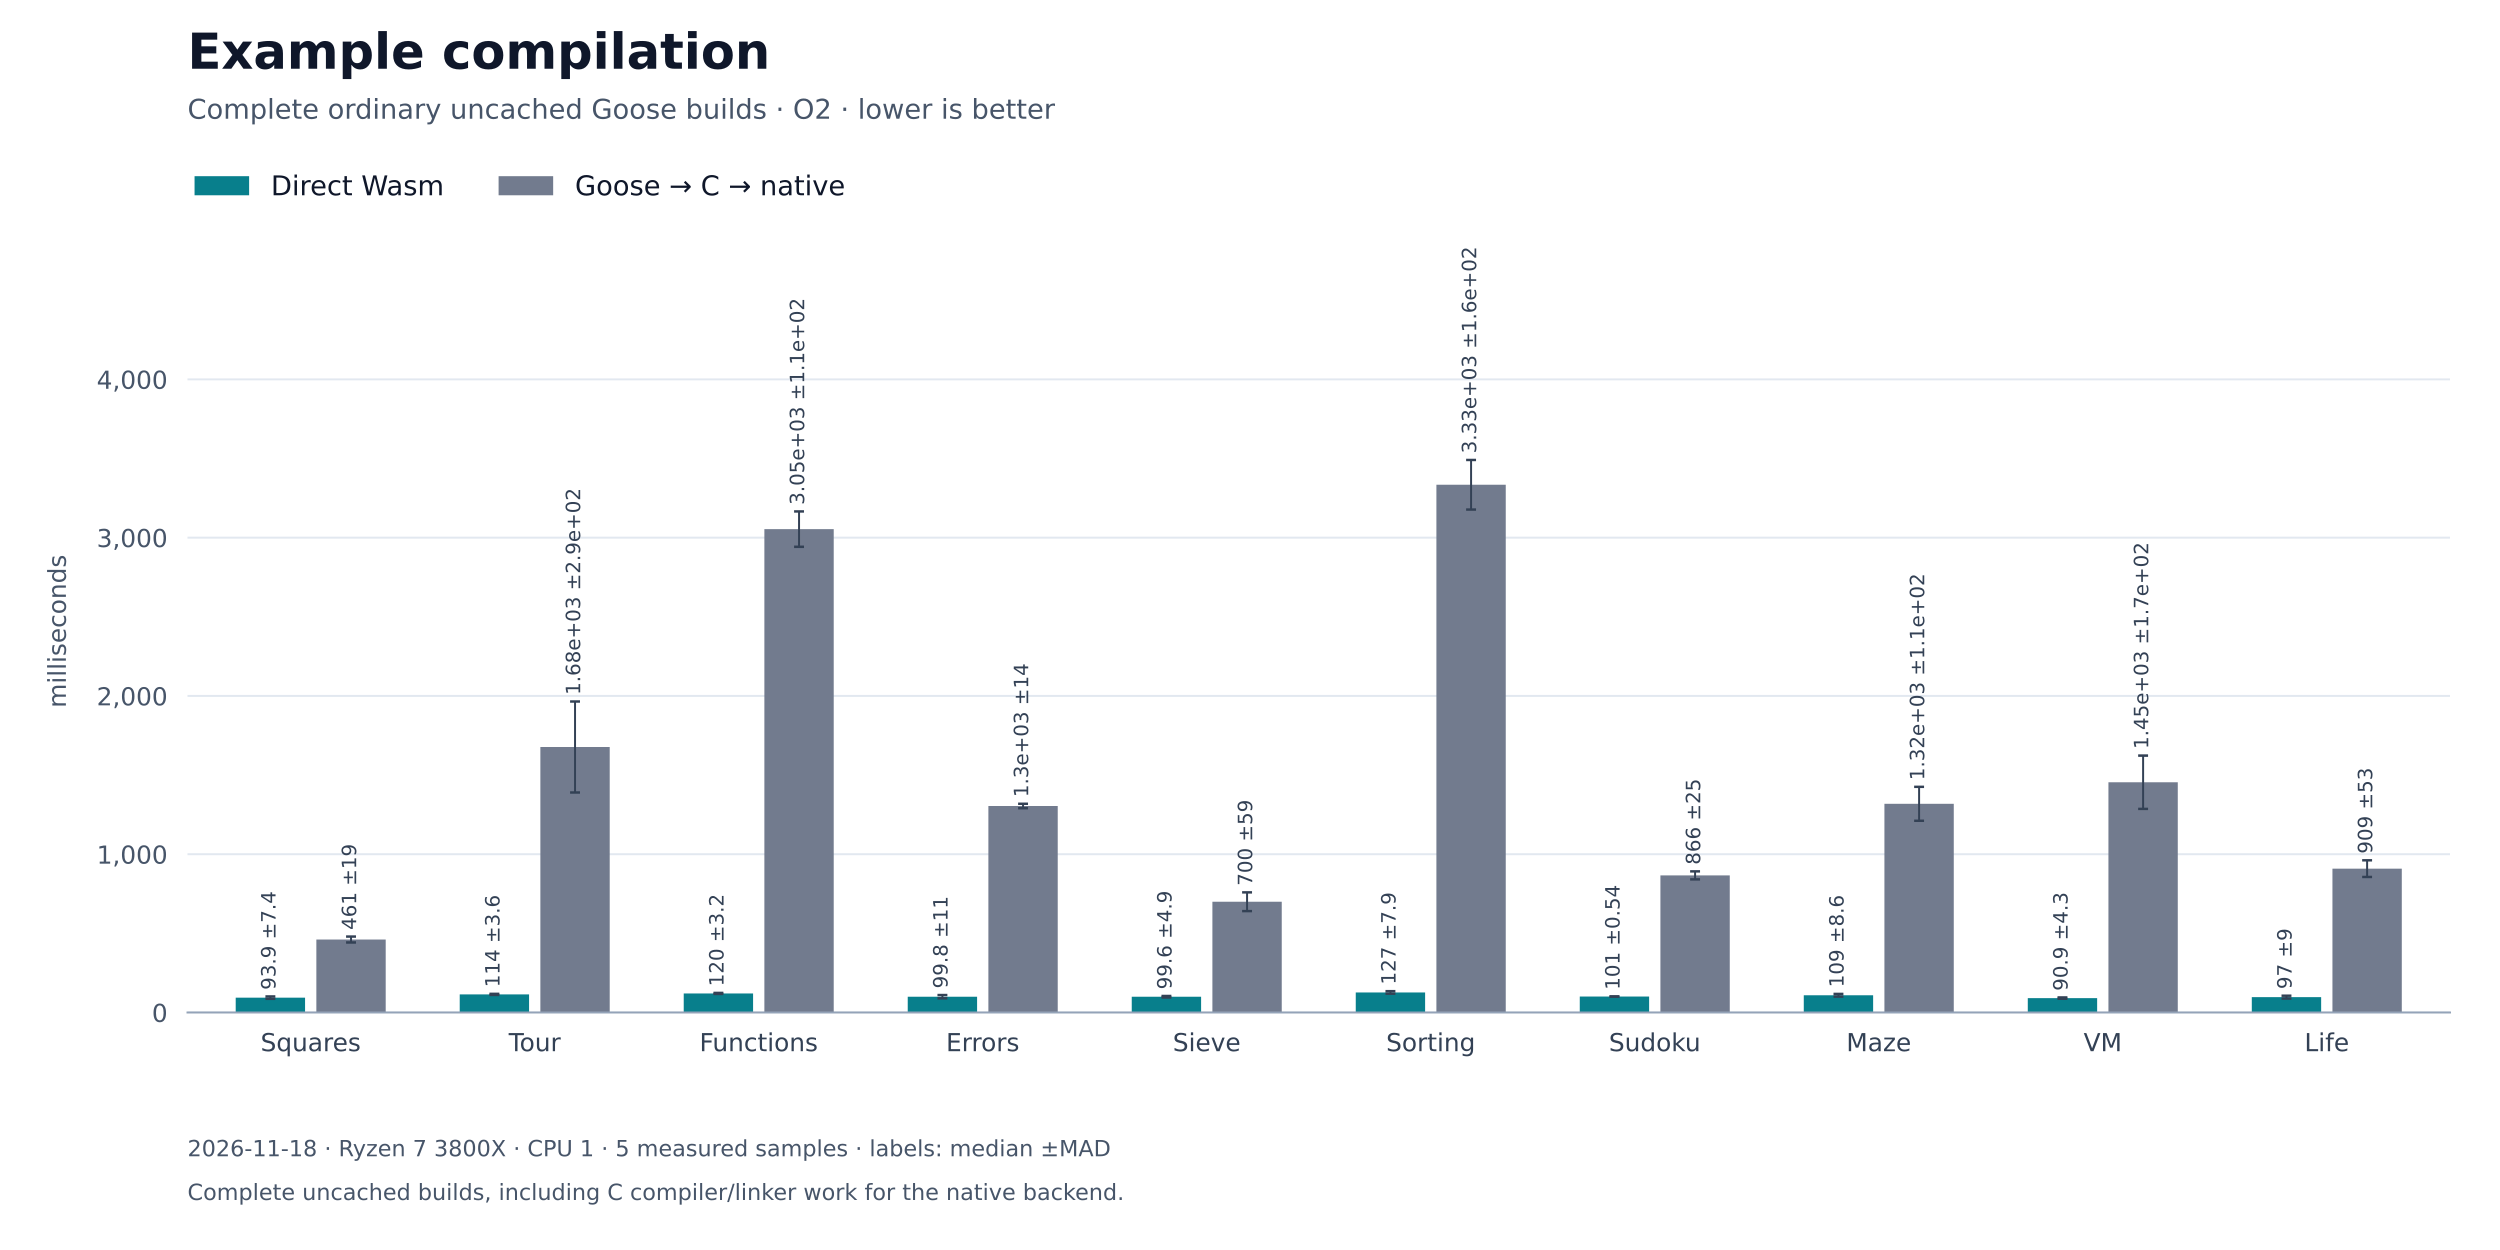
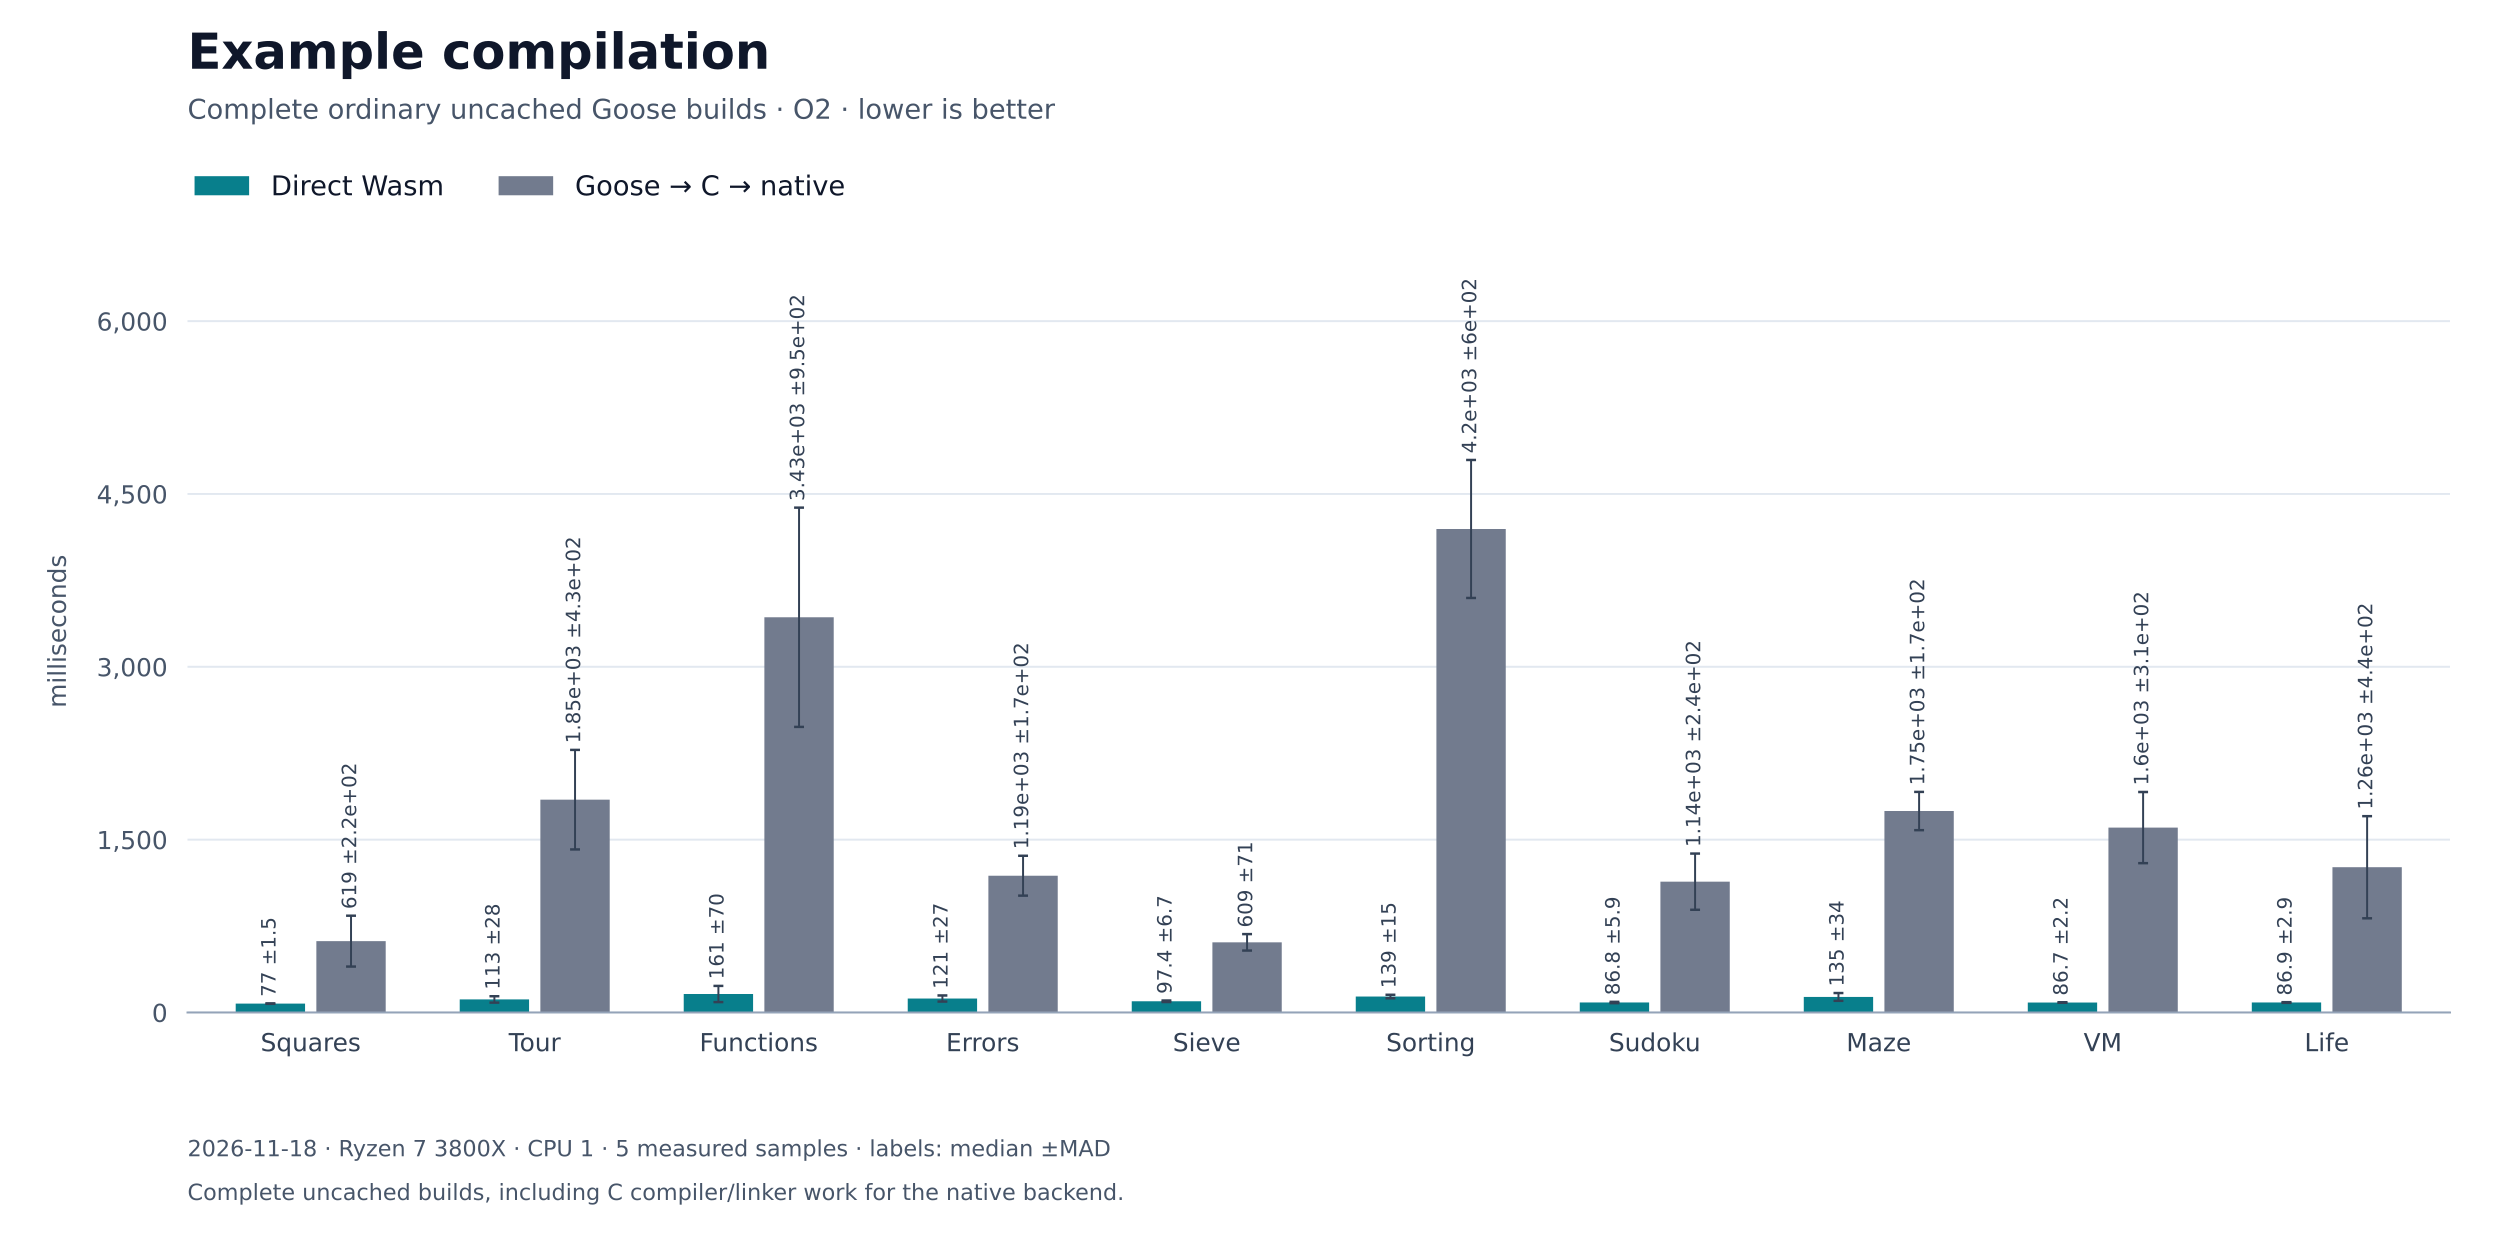
<svg xmlns="http://www.w3.org/2000/svg" xmlns:xlink="http://www.w3.org/1999/xlink" width="1008pt" height="504pt" viewBox="0 0 1008 504" version="1.1">
  <defs>
    <style type="text/css">*{stroke-linejoin: round; stroke-linecap: butt}</style>
  </defs>
  <g id="figure_1">
    <g id="patch_1">
      <path d="M 0 504 L 1008 504 L 1008 0 L 0 0 z " style="fill: #ffffff" />
    </g>
    <g id="axes_1">
      <g id="patch_2">
        <path d="M 75.6 408.24 L 987.84 408.24 L 987.84 100.8 L 75.6 100.8 z " style="fill: #ffffff" />
      </g>
      <g id="matplotlib.axis_1">
        <g id="xtick_1">
          <g id="line2d_1" />
          <g id="text_1">
            <text style="font-size: 10px; font-family: 'DejaVu Sans'; text-anchor: middle; fill: #334155" x="125.276" y="423.838" transform="rotate(-0 125.2764 423.8377)">Squares</text>
          </g>
        </g>
        <g id="xtick_2">
          <g id="line2d_2" />
          <g id="text_2">
            <text style="font-size: 10px; font-family: 'DejaVu Sans'; text-anchor: middle; fill: #334155" x="215.597" y="423.838" transform="rotate(-0 215.5972 423.8377)">Tour</text>
          </g>
        </g>
        <g id="xtick_3">
          <g id="line2d_3" />
          <g id="text_3">
            <text style="font-size: 10px; font-family: 'DejaVu Sans'; text-anchor: middle; fill: #334155" x="305.918" y="423.838" transform="rotate(-0 305.918 423.8384)">Functions</text>
          </g>
        </g>
        <g id="xtick_4">
          <g id="line2d_4" />
          <g id="text_4">
            <text style="font-size: 10px; font-family: 'DejaVu Sans'; text-anchor: middle; fill: #334155" x="396.239" y="423.838" transform="rotate(-0 396.2388 423.8377)">Errors</text>
          </g>
        </g>
        <g id="xtick_5">
          <g id="line2d_5" />
          <g id="text_5">
            <text style="font-size: 10px; font-family: 'DejaVu Sans'; text-anchor: middle; fill: #334155" x="486.56" y="423.838" transform="rotate(-0 486.5596 423.8384)">Sieve</text>
          </g>
        </g>
        <g id="xtick_6">
          <g id="line2d_6" />
          <g id="text_6">
            <text style="font-size: 10px; font-family: 'DejaVu Sans'; text-anchor: middle; fill: #334155" x="576.88" y="423.838" transform="rotate(-0 576.8804 423.8384)">Sorting</text>
          </g>
        </g>
        <g id="xtick_7">
          <g id="line2d_7" />
          <g id="text_7">
            <text style="font-size: 10px; font-family: 'DejaVu Sans'; text-anchor: middle; fill: #334155" x="667.201" y="423.838" transform="rotate(-0 667.2012 423.8384)">Sudoku</text>
          </g>
        </g>
        <g id="xtick_8">
          <g id="line2d_8" />
          <g id="text_8">
            <text style="font-size: 10px; font-family: 'DejaVu Sans'; text-anchor: middle; fill: #334155" x="757.522" y="423.838" transform="rotate(-0 757.522 423.8377)">Maze</text>
          </g>
        </g>
        <g id="xtick_9">
          <g id="line2d_9" />
          <g id="text_9">
            <text style="font-size: 10px; font-family: 'DejaVu Sans'; text-anchor: middle; fill: #334155" x="847.843" y="423.838" transform="rotate(-0 847.8428 423.8377)">VM</text>
          </g>
        </g>
        <g id="xtick_10">
          <g id="line2d_10" />
          <g id="text_10">
            <text style="font-size: 10px; font-family: 'DejaVu Sans'; text-anchor: middle; fill: #334155" x="938.164" y="423.838" transform="rotate(-0 938.1636 423.8384)">Life</text>
          </g>
        </g>
      </g>
      <g id="matplotlib.axis_2">
        <g id="ytick_1">
          <g id="line2d_11">
            <path d="M 75.6 408.24 L 987.84 408.24 " clip-path="url(#p27fe2b42cb)" style="fill: none; stroke: #e2e8f0; stroke-width: 0.8; stroke-linecap: square" />
          </g>
          <g id="line2d_12" />
          <g id="text_11">
            <text style="font-size: 10px; font-family: 'DejaVu Sans'; text-anchor: end; fill: #475569" x="67.6" y="412.039" transform="rotate(-0 67.6 412.0388)">0</text>
          </g>
        </g>
        <g id="ytick_2">
          <g id="line2d_13">
-             <path d="M 75.6 344.42 L 987.84 344.42 " clip-path="url(#p27fe2b42cb)" style="fill: none; stroke: #e2e8f0; stroke-width: 0.8; stroke-linecap: square" />
+             <path d="M 75.6 338.549 L 987.84 338.549 " clip-path="url(#p27fe2b42cb)" style="fill: none; stroke: #e2e8f0; stroke-width: 0.8; stroke-linecap: square" />
          </g>
          <g id="line2d_14" />
          <g id="text_12">
-             <text style="font-size: 10px; font-family: 'DejaVu Sans'; text-anchor: end; fill: #475569" x="67.6" y="348.218" transform="rotate(-0 67.6 348.2184)">1,000</text>
+             <text style="font-size: 10px; font-family: 'DejaVu Sans'; text-anchor: end; fill: #475569" x="67.6" y="342.348" transform="rotate(-0 67.6 342.3481)">1,500</text>
          </g>
        </g>
        <g id="ytick_3">
          <g id="line2d_15">
-             <path d="M 75.6 280.599 L 987.84 280.599 " clip-path="url(#p27fe2b42cb)" style="fill: none; stroke: #e2e8f0; stroke-width: 0.8; stroke-linecap: square" />
+             <path d="M 75.6 268.858 L 987.84 268.858 " clip-path="url(#p27fe2b42cb)" style="fill: none; stroke: #e2e8f0; stroke-width: 0.8; stroke-linecap: square" />
          </g>
          <g id="line2d_16" />
          <g id="text_13">
-             <text style="font-size: 10px; font-family: 'DejaVu Sans'; text-anchor: end; fill: #475569" x="67.6" y="284.398" transform="rotate(-0 67.6 284.398)">2,000</text>
+             <text style="font-size: 10px; font-family: 'DejaVu Sans'; text-anchor: end; fill: #475569" x="67.6" y="272.657" transform="rotate(-0 67.6 272.6573)">3,000</text>
          </g>
        </g>
        <g id="ytick_4">
          <g id="line2d_17">
-             <path d="M 75.6 216.779 L 987.84 216.779 " clip-path="url(#p27fe2b42cb)" style="fill: none; stroke: #e2e8f0; stroke-width: 0.8; stroke-linecap: square" />
+             <path d="M 75.6 199.168 L 987.84 199.168 " clip-path="url(#p27fe2b42cb)" style="fill: none; stroke: #e2e8f0; stroke-width: 0.8; stroke-linecap: square" />
          </g>
          <g id="line2d_18" />
          <g id="text_14">
-             <text style="font-size: 10px; font-family: 'DejaVu Sans'; text-anchor: end; fill: #475569" x="67.6" y="220.578" transform="rotate(-0 67.6 220.5776)">3,000</text>
+             <text style="font-size: 10px; font-family: 'DejaVu Sans'; text-anchor: end; fill: #475569" x="67.6" y="202.967" transform="rotate(-0 67.6 202.9665)">4,500</text>
          </g>
        </g>
        <g id="ytick_5">
          <g id="line2d_19">
-             <path d="M 75.6 152.958 L 987.84 152.958 " clip-path="url(#p27fe2b42cb)" style="fill: none; stroke: #e2e8f0; stroke-width: 0.8; stroke-linecap: square" />
+             <path d="M 75.6 129.477 L 987.84 129.477 " clip-path="url(#p27fe2b42cb)" style="fill: none; stroke: #e2e8f0; stroke-width: 0.8; stroke-linecap: square" />
          </g>
          <g id="line2d_20" />
          <g id="text_15">
-             <text style="font-size: 10px; font-family: 'DejaVu Sans'; text-anchor: end; fill: #475569" x="67.6" y="156.757" transform="rotate(-0 67.6 156.7572)">4,000</text>
+             <text style="font-size: 10px; font-family: 'DejaVu Sans'; text-anchor: end; fill: #475569" x="67.6" y="133.276" transform="rotate(-0 67.6 133.2758)">6,000</text>
          </g>
        </g>
        <g id="text_16">
          <text style="font-size: 10px; font-family: 'DejaVu Sans'; text-anchor: middle; fill: #475569" x="26.57" y="254.52" transform="rotate(-90 26.56953 254.52)">milliseconds</text>
        </g>
      </g>
      <g id="patch_3">
-         <path d="M 95.037 408.24 L 123 408.24 L 123 402.249 L 95.037 402.249 z " clip-path="url(#p27fe2b42cb)" style="fill: #087f8c" />
+         <path d="M 95.037 408.24 L 123 408.24 L 123 404.664 L 95.037 404.664 z " clip-path="url(#p27fe2b42cb)" style="fill: #087f8c" />
      </g>
      <g id="patch_4">
-         <path d="M 185.358 408.24 L 213.321 408.24 L 213.321 400.954 L 185.358 400.954 z " clip-path="url(#p27fe2b42cb)" style="fill: #087f8c" />
+         <path d="M 185.358 408.24 L 213.321 408.24 L 213.321 402.97 L 185.358 402.97 z " clip-path="url(#p27fe2b42cb)" style="fill: #087f8c" />
      </g>
      <g id="patch_5">
-         <path d="M 275.679 408.24 L 303.642 408.24 L 303.642 400.556 L 275.679 400.556 z " clip-path="url(#p27fe2b42cb)" style="fill: #087f8c" />
+         <path d="M 275.679 408.24 L 303.642 408.24 L 303.642 400.782 L 275.679 400.782 z " clip-path="url(#p27fe2b42cb)" style="fill: #087f8c" />
      </g>
      <g id="patch_6">
-         <path d="M 365.999 408.24 L 393.963 408.24 L 393.963 401.871 L 365.999 401.871 z " clip-path="url(#p27fe2b42cb)" style="fill: #087f8c" />
+         <path d="M 365.999 408.24 L 393.963 408.24 L 393.963 402.604 L 365.999 402.604 z " clip-path="url(#p27fe2b42cb)" style="fill: #087f8c" />
      </g>
      <g id="patch_7">
-         <path d="M 456.32 408.24 L 484.284 408.24 L 484.284 401.885 L 456.32 401.885 z " clip-path="url(#p27fe2b42cb)" style="fill: #087f8c" />
+         <path d="M 456.32 408.24 L 484.284 408.24 L 484.284 403.716 L 456.32 403.716 z " clip-path="url(#p27fe2b42cb)" style="fill: #087f8c" />
      </g>
      <g id="patch_8">
-         <path d="M 546.641 408.24 L 574.604 408.24 L 574.604 400.152 L 546.641 400.152 z " clip-path="url(#p27fe2b42cb)" style="fill: #087f8c" />
+         <path d="M 546.641 408.24 L 574.604 408.24 L 574.604 401.802 L 546.641 401.802 z " clip-path="url(#p27fe2b42cb)" style="fill: #087f8c" />
      </g>
      <g id="patch_9">
-         <path d="M 636.962 408.24 L 664.925 408.24 L 664.925 401.797 L 636.962 401.797 z " clip-path="url(#p27fe2b42cb)" style="fill: #087f8c" />
+         <path d="M 636.962 408.24 L 664.925 408.24 L 664.925 404.206 L 636.962 404.206 z " clip-path="url(#p27fe2b42cb)" style="fill: #087f8c" />
      </g>
      <g id="patch_10">
-         <path d="M 727.283 408.24 L 755.246 408.24 L 755.246 401.296 L 727.283 401.296 z " clip-path="url(#p27fe2b42cb)" style="fill: #087f8c" />
+         <path d="M 727.283 408.24 L 755.246 408.24 L 755.246 401.958 L 727.283 401.958 z " clip-path="url(#p27fe2b42cb)" style="fill: #087f8c" />
      </g>
      <g id="patch_11">
-         <path d="M 817.603 408.24 L 845.567 408.24 L 845.567 402.438 L 817.603 402.438 z " clip-path="url(#p27fe2b42cb)" style="fill: #087f8c" />
+         <path d="M 817.603 408.24 L 845.567 408.24 L 845.567 404.212 L 817.603 404.212 z " clip-path="url(#p27fe2b42cb)" style="fill: #087f8c" />
      </g>
      <g id="patch_12">
-         <path d="M 907.924 408.24 L 935.887 408.24 L 935.887 402.05 L 907.924 402.05 z " clip-path="url(#p27fe2b42cb)" style="fill: #087f8c" />
+         <path d="M 907.924 408.24 L 935.887 408.24 L 935.887 404.2 L 907.924 404.2 z " clip-path="url(#p27fe2b42cb)" style="fill: #087f8c" />
      </g>
      <g id="patch_13">
-         <path d="M 127.553 408.24 L 155.516 408.24 L 155.516 378.811 L 127.553 378.811 z " clip-path="url(#p27fe2b42cb)" style="fill: #727b8e" />
+         <path d="M 127.553 408.24 L 155.516 408.24 L 155.516 379.471 L 127.553 379.471 z " clip-path="url(#p27fe2b42cb)" style="fill: #727b8e" />
      </g>
      <g id="patch_14">
-         <path d="M 217.873 408.24 L 245.837 408.24 L 245.837 301.191 L 217.873 301.191 z " clip-path="url(#p27fe2b42cb)" style="fill: #727b8e" />
+         <path d="M 217.873 408.24 L 245.837 408.24 L 245.837 322.423 L 217.873 322.423 z " clip-path="url(#p27fe2b42cb)" style="fill: #727b8e" />
      </g>
      <g id="patch_15">
-         <path d="M 308.194 408.24 L 336.157 408.24 L 336.157 213.342 L 308.194 213.342 z " clip-path="url(#p27fe2b42cb)" style="fill: #727b8e" />
+         <path d="M 308.194 408.24 L 336.157 408.24 L 336.157 248.878 L 308.194 248.878 z " clip-path="url(#p27fe2b42cb)" style="fill: #727b8e" />
      </g>
      <g id="patch_16">
-         <path d="M 398.515 408.24 L 426.478 408.24 L 426.478 324.98 L 398.515 324.98 z " clip-path="url(#p27fe2b42cb)" style="fill: #727b8e" />
+         <path d="M 398.515 408.24 L 426.478 408.24 L 426.478 353.088 L 398.515 353.088 z " clip-path="url(#p27fe2b42cb)" style="fill: #727b8e" />
      </g>
      <g id="patch_17">
-         <path d="M 488.836 408.24 L 516.799 408.24 L 516.799 363.586 L 488.836 363.586 z " clip-path="url(#p27fe2b42cb)" style="fill: #727b8e" />
+         <path d="M 488.836 408.24 L 516.799 408.24 L 516.799 379.951 L 488.836 379.951 z " clip-path="url(#p27fe2b42cb)" style="fill: #727b8e" />
      </g>
      <g id="patch_18">
-         <path d="M 579.156 408.24 L 607.12 408.24 L 607.12 195.455 L 579.156 195.455 z " clip-path="url(#p27fe2b42cb)" style="fill: #727b8e" />
+         <path d="M 579.156 408.24 L 607.12 408.24 L 607.12 213.283 L 579.156 213.283 z " clip-path="url(#p27fe2b42cb)" style="fill: #727b8e" />
      </g>
      <g id="patch_19">
-         <path d="M 669.477 408.24 L 697.441 408.24 L 697.441 352.951 L 669.477 352.951 z " clip-path="url(#p27fe2b42cb)" style="fill: #727b8e" />
+         <path d="M 669.477 408.24 L 697.441 408.24 L 697.441 355.489 L 669.477 355.489 z " clip-path="url(#p27fe2b42cb)" style="fill: #727b8e" />
      </g>
      <g id="patch_20">
-         <path d="M 759.798 408.24 L 787.761 408.24 L 787.761 324.09 L 759.798 324.09 z " clip-path="url(#p27fe2b42cb)" style="fill: #727b8e" />
+         <path d="M 759.798 408.24 L 787.761 408.24 L 787.761 327.004 L 759.798 327.004 z " clip-path="url(#p27fe2b42cb)" style="fill: #727b8e" />
      </g>
      <g id="patch_21">
-         <path d="M 850.119 408.24 L 878.082 408.24 L 878.082 315.403 L 850.119 315.403 z " clip-path="url(#p27fe2b42cb)" style="fill: #727b8e" />
+         <path d="M 850.119 408.24 L 878.082 408.24 L 878.082 333.679 L 850.119 333.679 z " clip-path="url(#p27fe2b42cb)" style="fill: #727b8e" />
      </g>
      <g id="patch_22">
-         <path d="M 940.44 408.24 L 968.403 408.24 L 968.403 350.238 L 940.44 350.238 z " clip-path="url(#p27fe2b42cb)" style="fill: #727b8e" />
+         <path d="M 940.44 408.24 L 968.403 408.24 L 968.403 349.667 L 940.44 349.667 z " clip-path="url(#p27fe2b42cb)" style="fill: #727b8e" />
      </g>
      <g id="LineCollection_1">
-         <path d="M 109.019 402.722 L 109.019 401.776 " clip-path="url(#p27fe2b42cb)" style="fill: none; stroke: #334155; stroke-width: 0.8" />
-         <path d="M 199.339 401.181 L 199.339 400.727 " clip-path="url(#p27fe2b42cb)" style="fill: none; stroke: #334155; stroke-width: 0.8" />
-         <path d="M 289.66 400.759 L 289.66 400.353 " clip-path="url(#p27fe2b42cb)" style="fill: none; stroke: #334155; stroke-width: 0.8" />
-         <path d="M 379.981 402.549 L 379.981 401.194 " clip-path="url(#p27fe2b42cb)" style="fill: none; stroke: #334155; stroke-width: 0.8" />
-         <path d="M 470.302 402.196 L 470.302 401.573 " clip-path="url(#p27fe2b42cb)" style="fill: none; stroke: #334155; stroke-width: 0.8" />
-         <path d="M 560.623 400.659 L 560.623 399.645 " clip-path="url(#p27fe2b42cb)" style="fill: none; stroke: #334155; stroke-width: 0.8" />
-         <path d="M 650.943 401.831 L 650.943 401.762 " clip-path="url(#p27fe2b42cb)" style="fill: none; stroke: #334155; stroke-width: 0.8" />
-         <path d="M 741.264 401.844 L 741.264 400.749 " clip-path="url(#p27fe2b42cb)" style="fill: none; stroke: #334155; stroke-width: 0.8" />
-         <path d="M 831.585 402.711 L 831.585 402.165 " clip-path="url(#p27fe2b42cb)" style="fill: none; stroke: #334155; stroke-width: 0.8" />
-         <path d="M 921.906 402.623 L 921.906 401.477 " clip-path="url(#p27fe2b42cb)" style="fill: none; stroke: #334155; stroke-width: 0.8" />
+         <path d="M 109.019 404.733 L 109.019 404.595 " clip-path="url(#p27fe2b42cb)" style="fill: none; stroke: #334155; stroke-width: 0.8" />
+         <path d="M 199.339 404.254 L 199.339 401.685 " clip-path="url(#p27fe2b42cb)" style="fill: none; stroke: #334155; stroke-width: 0.8" />
+         <path d="M 289.66 404.056 L 289.66 397.508 " clip-path="url(#p27fe2b42cb)" style="fill: none; stroke: #334155; stroke-width: 0.8" />
+         <path d="M 379.981 403.836 L 379.981 401.372 " clip-path="url(#p27fe2b42cb)" style="fill: none; stroke: #334155; stroke-width: 0.8" />
+         <path d="M 470.302 404.029 L 470.302 403.402 " clip-path="url(#p27fe2b42cb)" style="fill: none; stroke: #334155; stroke-width: 0.8" />
+         <path d="M 560.623 402.502 L 560.623 401.101 " clip-path="url(#p27fe2b42cb)" style="fill: none; stroke: #334155; stroke-width: 0.8" />
+         <path d="M 650.943 404.479 L 650.943 403.934 " clip-path="url(#p27fe2b42cb)" style="fill: none; stroke: #334155; stroke-width: 0.8" />
+         <path d="M 741.264 403.533 L 741.264 400.384 " clip-path="url(#p27fe2b42cb)" style="fill: none; stroke: #334155; stroke-width: 0.8" />
+         <path d="M 831.585 404.312 L 831.585 404.112 " clip-path="url(#p27fe2b42cb)" style="fill: none; stroke: #334155; stroke-width: 0.8" />
+         <path d="M 921.906 404.337 L 921.906 404.064 " clip-path="url(#p27fe2b42cb)" style="fill: none; stroke: #334155; stroke-width: 0.8" />
      </g>
      <g id="line2d_21">
        <defs>
          <path id="m630ef24590" d="M 2 0 L -2 -0 " style="stroke: #334155" />
        </defs>
        <g clip-path="url(#p27fe2b42cb)">
-           <use xlink:href="#m630ef24590" x="109.019" y="402.722" style="fill: #1f77b4; stroke: #334155" />
-           <use xlink:href="#m630ef24590" x="199.339" y="401.181" style="fill: #1f77b4; stroke: #334155" />
-           <use xlink:href="#m630ef24590" x="289.66" y="400.759" style="fill: #1f77b4; stroke: #334155" />
-           <use xlink:href="#m630ef24590" x="379.981" y="402.549" style="fill: #1f77b4; stroke: #334155" />
-           <use xlink:href="#m630ef24590" x="470.302" y="402.196" style="fill: #1f77b4; stroke: #334155" />
-           <use xlink:href="#m630ef24590" x="560.623" y="400.659" style="fill: #1f77b4; stroke: #334155" />
-           <use xlink:href="#m630ef24590" x="650.943" y="401.831" style="fill: #1f77b4; stroke: #334155" />
-           <use xlink:href="#m630ef24590" x="741.264" y="401.844" style="fill: #1f77b4; stroke: #334155" />
-           <use xlink:href="#m630ef24590" x="831.585" y="402.711" style="fill: #1f77b4; stroke: #334155" />
-           <use xlink:href="#m630ef24590" x="921.906" y="402.623" style="fill: #1f77b4; stroke: #334155" />
+           <use xlink:href="#m630ef24590" x="109.019" y="404.733" style="fill: #1f77b4; stroke: #334155" />
+           <use xlink:href="#m630ef24590" x="199.339" y="404.254" style="fill: #1f77b4; stroke: #334155" />
+           <use xlink:href="#m630ef24590" x="289.66" y="404.056" style="fill: #1f77b4; stroke: #334155" />
+           <use xlink:href="#m630ef24590" x="379.981" y="403.836" style="fill: #1f77b4; stroke: #334155" />
+           <use xlink:href="#m630ef24590" x="470.302" y="404.029" style="fill: #1f77b4; stroke: #334155" />
+           <use xlink:href="#m630ef24590" x="560.623" y="402.502" style="fill: #1f77b4; stroke: #334155" />
+           <use xlink:href="#m630ef24590" x="650.943" y="404.479" style="fill: #1f77b4; stroke: #334155" />
+           <use xlink:href="#m630ef24590" x="741.264" y="403.533" style="fill: #1f77b4; stroke: #334155" />
+           <use xlink:href="#m630ef24590" x="831.585" y="404.312" style="fill: #1f77b4; stroke: #334155" />
+           <use xlink:href="#m630ef24590" x="921.906" y="404.337" style="fill: #1f77b4; stroke: #334155" />
        </g>
      </g>
      <g id="line2d_22">
        <g clip-path="url(#p27fe2b42cb)">
-           <use xlink:href="#m630ef24590" x="109.019" y="401.776" style="fill: #1f77b4; stroke: #334155" />
-           <use xlink:href="#m630ef24590" x="199.339" y="400.727" style="fill: #1f77b4; stroke: #334155" />
-           <use xlink:href="#m630ef24590" x="289.66" y="400.353" style="fill: #1f77b4; stroke: #334155" />
-           <use xlink:href="#m630ef24590" x="379.981" y="401.194" style="fill: #1f77b4; stroke: #334155" />
-           <use xlink:href="#m630ef24590" x="470.302" y="401.573" style="fill: #1f77b4; stroke: #334155" />
-           <use xlink:href="#m630ef24590" x="560.623" y="399.645" style="fill: #1f77b4; stroke: #334155" />
-           <use xlink:href="#m630ef24590" x="650.943" y="401.762" style="fill: #1f77b4; stroke: #334155" />
-           <use xlink:href="#m630ef24590" x="741.264" y="400.749" style="fill: #1f77b4; stroke: #334155" />
-           <use xlink:href="#m630ef24590" x="831.585" y="402.165" style="fill: #1f77b4; stroke: #334155" />
-           <use xlink:href="#m630ef24590" x="921.906" y="401.477" style="fill: #1f77b4; stroke: #334155" />
+           <use xlink:href="#m630ef24590" x="109.019" y="404.595" style="fill: #1f77b4; stroke: #334155" />
+           <use xlink:href="#m630ef24590" x="199.339" y="401.685" style="fill: #1f77b4; stroke: #334155" />
+           <use xlink:href="#m630ef24590" x="289.66" y="397.508" style="fill: #1f77b4; stroke: #334155" />
+           <use xlink:href="#m630ef24590" x="379.981" y="401.372" style="fill: #1f77b4; stroke: #334155" />
+           <use xlink:href="#m630ef24590" x="470.302" y="403.402" style="fill: #1f77b4; stroke: #334155" />
+           <use xlink:href="#m630ef24590" x="560.623" y="401.101" style="fill: #1f77b4; stroke: #334155" />
+           <use xlink:href="#m630ef24590" x="650.943" y="403.934" style="fill: #1f77b4; stroke: #334155" />
+           <use xlink:href="#m630ef24590" x="741.264" y="400.384" style="fill: #1f77b4; stroke: #334155" />
+           <use xlink:href="#m630ef24590" x="831.585" y="404.112" style="fill: #1f77b4; stroke: #334155" />
+           <use xlink:href="#m630ef24590" x="921.906" y="404.064" style="fill: #1f77b4; stroke: #334155" />
        </g>
      </g>
      <g id="LineCollection_2">
-         <path d="M 141.534 380.003 L 141.534 377.619 " clip-path="url(#p27fe2b42cb)" style="fill: none; stroke: #334155; stroke-width: 0.8" />
-         <path d="M 231.855 319.543 L 231.855 282.84 " clip-path="url(#p27fe2b42cb)" style="fill: none; stroke: #334155; stroke-width: 0.8" />
-         <path d="M 322.176 220.47 L 322.176 206.213 " clip-path="url(#p27fe2b42cb)" style="fill: none; stroke: #334155; stroke-width: 0.8" />
-         <path d="M 412.497 325.89 L 412.497 324.071 " clip-path="url(#p27fe2b42cb)" style="fill: none; stroke: #334155; stroke-width: 0.8" />
-         <path d="M 502.817 367.364 L 502.817 359.808 " clip-path="url(#p27fe2b42cb)" style="fill: none; stroke: #334155; stroke-width: 0.8" />
-         <path d="M 593.138 205.453 L 593.138 185.457 " clip-path="url(#p27fe2b42cb)" style="fill: none; stroke: #334155; stroke-width: 0.8" />
-         <path d="M 683.459 354.563 L 683.459 351.339 " clip-path="url(#p27fe2b42cb)" style="fill: none; stroke: #334155; stroke-width: 0.8" />
-         <path d="M 773.78 330.935 L 773.78 317.244 " clip-path="url(#p27fe2b42cb)" style="fill: none; stroke: #334155; stroke-width: 0.8" />
-         <path d="M 864.101 326.147 L 864.101 304.659 " clip-path="url(#p27fe2b42cb)" style="fill: none; stroke: #334155; stroke-width: 0.8" />
-         <path d="M 954.421 353.598 L 954.421 346.878 " clip-path="url(#p27fe2b42cb)" style="fill: none; stroke: #334155; stroke-width: 0.8" />
+         <path d="M 141.534 389.725 L 141.534 369.216 " clip-path="url(#p27fe2b42cb)" style="fill: none; stroke: #334155; stroke-width: 0.8" />
+         <path d="M 231.855 342.495 L 231.855 302.35 " clip-path="url(#p27fe2b42cb)" style="fill: none; stroke: #334155; stroke-width: 0.8" />
+         <path d="M 322.176 293.084 L 322.176 204.672 " clip-path="url(#p27fe2b42cb)" style="fill: none; stroke: #334155; stroke-width: 0.8" />
+         <path d="M 412.497 361.127 L 412.497 345.049 " clip-path="url(#p27fe2b42cb)" style="fill: none; stroke: #334155; stroke-width: 0.8" />
+         <path d="M 502.817 383.265 L 502.817 376.638 " clip-path="url(#p27fe2b42cb)" style="fill: none; stroke: #334155; stroke-width: 0.8" />
+         <path d="M 593.138 241.109 L 593.138 185.457 " clip-path="url(#p27fe2b42cb)" style="fill: none; stroke: #334155; stroke-width: 0.8" />
+         <path d="M 683.459 366.817 L 683.459 344.162 " clip-path="url(#p27fe2b42cb)" style="fill: none; stroke: #334155; stroke-width: 0.8" />
+         <path d="M 773.78 334.719 L 773.78 319.289 " clip-path="url(#p27fe2b42cb)" style="fill: none; stroke: #334155; stroke-width: 0.8" />
+         <path d="M 864.101 348.025 L 864.101 319.333 " clip-path="url(#p27fe2b42cb)" style="fill: none; stroke: #334155; stroke-width: 0.8" />
+         <path d="M 954.421 370.261 L 954.421 329.073 " clip-path="url(#p27fe2b42cb)" style="fill: none; stroke: #334155; stroke-width: 0.8" />
      </g>
      <g id="line2d_23">
        <g clip-path="url(#p27fe2b42cb)">
-           <use xlink:href="#m630ef24590" x="141.534" y="380.003" style="fill: #1f77b4; stroke: #334155" />
-           <use xlink:href="#m630ef24590" x="231.855" y="319.543" style="fill: #1f77b4; stroke: #334155" />
-           <use xlink:href="#m630ef24590" x="322.176" y="220.47" style="fill: #1f77b4; stroke: #334155" />
-           <use xlink:href="#m630ef24590" x="412.497" y="325.89" style="fill: #1f77b4; stroke: #334155" />
-           <use xlink:href="#m630ef24590" x="502.817" y="367.364" style="fill: #1f77b4; stroke: #334155" />
-           <use xlink:href="#m630ef24590" x="593.138" y="205.453" style="fill: #1f77b4; stroke: #334155" />
-           <use xlink:href="#m630ef24590" x="683.459" y="354.563" style="fill: #1f77b4; stroke: #334155" />
-           <use xlink:href="#m630ef24590" x="773.78" y="330.935" style="fill: #1f77b4; stroke: #334155" />
-           <use xlink:href="#m630ef24590" x="864.101" y="326.147" style="fill: #1f77b4; stroke: #334155" />
-           <use xlink:href="#m630ef24590" x="954.421" y="353.598" style="fill: #1f77b4; stroke: #334155" />
+           <use xlink:href="#m630ef24590" x="141.534" y="389.725" style="fill: #1f77b4; stroke: #334155" />
+           <use xlink:href="#m630ef24590" x="231.855" y="342.495" style="fill: #1f77b4; stroke: #334155" />
+           <use xlink:href="#m630ef24590" x="322.176" y="293.084" style="fill: #1f77b4; stroke: #334155" />
+           <use xlink:href="#m630ef24590" x="412.497" y="361.127" style="fill: #1f77b4; stroke: #334155" />
+           <use xlink:href="#m630ef24590" x="502.817" y="383.265" style="fill: #1f77b4; stroke: #334155" />
+           <use xlink:href="#m630ef24590" x="593.138" y="241.109" style="fill: #1f77b4; stroke: #334155" />
+           <use xlink:href="#m630ef24590" x="683.459" y="366.817" style="fill: #1f77b4; stroke: #334155" />
+           <use xlink:href="#m630ef24590" x="773.78" y="334.719" style="fill: #1f77b4; stroke: #334155" />
+           <use xlink:href="#m630ef24590" x="864.101" y="348.025" style="fill: #1f77b4; stroke: #334155" />
+           <use xlink:href="#m630ef24590" x="954.421" y="370.261" style="fill: #1f77b4; stroke: #334155" />
        </g>
      </g>
      <g id="line2d_24">
        <g clip-path="url(#p27fe2b42cb)">
-           <use xlink:href="#m630ef24590" x="141.534" y="377.619" style="fill: #1f77b4; stroke: #334155" />
-           <use xlink:href="#m630ef24590" x="231.855" y="282.84" style="fill: #1f77b4; stroke: #334155" />
-           <use xlink:href="#m630ef24590" x="322.176" y="206.213" style="fill: #1f77b4; stroke: #334155" />
-           <use xlink:href="#m630ef24590" x="412.497" y="324.071" style="fill: #1f77b4; stroke: #334155" />
-           <use xlink:href="#m630ef24590" x="502.817" y="359.808" style="fill: #1f77b4; stroke: #334155" />
+           <use xlink:href="#m630ef24590" x="141.534" y="369.216" style="fill: #1f77b4; stroke: #334155" />
+           <use xlink:href="#m630ef24590" x="231.855" y="302.35" style="fill: #1f77b4; stroke: #334155" />
+           <use xlink:href="#m630ef24590" x="322.176" y="204.672" style="fill: #1f77b4; stroke: #334155" />
+           <use xlink:href="#m630ef24590" x="412.497" y="345.049" style="fill: #1f77b4; stroke: #334155" />
+           <use xlink:href="#m630ef24590" x="502.817" y="376.638" style="fill: #1f77b4; stroke: #334155" />
          <use xlink:href="#m630ef24590" x="593.138" y="185.457" style="fill: #1f77b4; stroke: #334155" />
-           <use xlink:href="#m630ef24590" x="683.459" y="351.339" style="fill: #1f77b4; stroke: #334155" />
-           <use xlink:href="#m630ef24590" x="773.78" y="317.244" style="fill: #1f77b4; stroke: #334155" />
-           <use xlink:href="#m630ef24590" x="864.101" y="304.659" style="fill: #1f77b4; stroke: #334155" />
-           <use xlink:href="#m630ef24590" x="954.421" y="346.878" style="fill: #1f77b4; stroke: #334155" />
+           <use xlink:href="#m630ef24590" x="683.459" y="344.162" style="fill: #1f77b4; stroke: #334155" />
+           <use xlink:href="#m630ef24590" x="773.78" y="319.289" style="fill: #1f77b4; stroke: #334155" />
+           <use xlink:href="#m630ef24590" x="864.101" y="319.333" style="fill: #1f77b4; stroke: #334155" />
+           <use xlink:href="#m630ef24590" x="954.421" y="329.073" style="fill: #1f77b4; stroke: #334155" />
        </g>
      </g>
      <g id="patch_23">
        <path d="M 75.6 408.24 L 987.84 408.24 " style="fill: none; stroke: #94a3b8; stroke-width: 0.8; stroke-linejoin: miter; stroke-linecap: square" />
      </g>
      <g id="text_17">
-         <text style="font-size: 8px; font-family: 'DejaVu Sans'; fill: #334155" transform="translate(111.0968 399.1023) rotate(-90)">93.9 ±7.4</text>
+         <text style="font-size: 8px; font-family: 'DejaVu Sans'; fill: #334155" transform="translate(111.0968 401.9219) rotate(-90)">77 ±1.5</text>
      </g>
      <g id="text_18">
-         <text style="font-size: 8px; font-family: 'DejaVu Sans'; fill: #334155" transform="translate(201.4176 398.0538) rotate(-90)">114 ±3.6</text>
+         <text style="font-size: 8px; font-family: 'DejaVu Sans'; fill: #334155" transform="translate(201.4176 399.012) rotate(-90)">113 ±28</text>
      </g>
      <g id="text_19">
-         <text style="font-size: 8px; font-family: 'DejaVu Sans'; fill: #334155" transform="translate(291.7384 397.6798) rotate(-90)">120 ±3.2</text>
+         <text style="font-size: 8px; font-family: 'DejaVu Sans'; fill: #334155" transform="translate(291.7384 394.8347) rotate(-90)">161 ±70</text>
      </g>
      <g id="text_20">
-         <text style="font-size: 8px; font-family: 'DejaVu Sans'; fill: #334155" transform="translate(382.0592 398.5202) rotate(-90)">99.8 ±11</text>
+         <text style="font-size: 8px; font-family: 'DejaVu Sans'; fill: #334155" transform="translate(382.0592 398.6983) rotate(-90)">121 ±27</text>
      </g>
      <g id="text_21">
-         <text style="font-size: 8px; font-family: 'DejaVu Sans'; fill: #334155" transform="translate(472.38 398.8999) rotate(-90)">99.6 ±4.9</text>
+         <text style="font-size: 8px; font-family: 'DejaVu Sans'; fill: #334155" transform="translate(472.38 400.7289) rotate(-90)">97.4 ±6.7</text>
      </g>
      <g id="text_22">
-         <text style="font-size: 8px; font-family: 'DejaVu Sans'; fill: #334155" transform="translate(562.7008 396.9716) rotate(-90)">127 ±7.9</text>
+         <text style="font-size: 8px; font-family: 'DejaVu Sans'; fill: #334155" transform="translate(562.7008 398.4276) rotate(-90)">139 ±15</text>
      </g>
      <g id="text_23">
-         <text style="font-size: 8px; font-family: 'DejaVu Sans'; fill: #334155" transform="translate(653.0216 399.0889) rotate(-90)">101 ±0.54</text>
+         <text style="font-size: 8px; font-family: 'DejaVu Sans'; fill: #334155" transform="translate(653.0216 401.2608) rotate(-90)">86.8 ±5.9</text>
      </g>
      <g id="text_24">
-         <text style="font-size: 8px; font-family: 'DejaVu Sans'; fill: #334155" transform="translate(743.3424 398.0751) rotate(-90)">109 ±8.6</text>
+         <text style="font-size: 8px; font-family: 'DejaVu Sans'; fill: #334155" transform="translate(743.3424 397.7103) rotate(-90)">135 ±34</text>
      </g>
      <g id="text_25">
-         <text style="font-size: 8px; font-family: 'DejaVu Sans'; fill: #334155" transform="translate(833.6632 399.4912) rotate(-90)">90.9 ±4.3</text>
+         <text style="font-size: 8px; font-family: 'DejaVu Sans'; fill: #334155" transform="translate(833.6632 401.439) rotate(-90)">86.7 ±2.2</text>
      </g>
      <g id="text_26">
-         <text style="font-size: 8px; font-family: 'DejaVu Sans'; fill: #334155" transform="translate(923.9839 398.804) rotate(-90)">97 ±9</text>
+         <text style="font-size: 8px; font-family: 'DejaVu Sans'; fill: #334155" transform="translate(923.9839 401.3907) rotate(-90)">86.9 ±2.9</text>
      </g>
      <g id="text_27">
-         <text style="font-size: 8px; font-family: 'DejaVu Sans'; fill: #334155" transform="translate(143.6123 374.946) rotate(-90)">461 ±19</text>
+         <text style="font-size: 8px; font-family: 'DejaVu Sans'; fill: #334155" transform="translate(143.6123 366.5428) rotate(-90)">619 ±2.2e+02</text>
      </g>
      <g id="text_28">
-         <text style="font-size: 8px; font-family: 'DejaVu Sans'; fill: #334155" transform="translate(233.9331 280.1666) rotate(-90)">1.68e+03 ±2.9e+02</text>
+         <text style="font-size: 8px; font-family: 'DejaVu Sans'; fill: #334155" transform="translate(233.9331 299.6769) rotate(-90)">1.85e+03 ±4.3e+02</text>
      </g>
      <g id="text_29">
-         <text style="font-size: 8px; font-family: 'DejaVu Sans'; fill: #334155" transform="translate(324.2539 203.5397) rotate(-90)">3.05e+03 ±1.1e+02</text>
+         <text style="font-size: 8px; font-family: 'DejaVu Sans'; fill: #334155" transform="translate(324.2539 201.9989) rotate(-90)">3.43e+03 ±9.5e+02</text>
      </g>
      <g id="text_30">
-         <text style="font-size: 8px; font-family: 'DejaVu Sans'; fill: #334155" transform="translate(414.5747 321.3974) rotate(-90)">1.3e+03 ±14</text>
+         <text style="font-size: 8px; font-family: 'DejaVu Sans'; fill: #334155" transform="translate(414.5747 342.3758) rotate(-90)">1.19e+03 ±1.7e+02</text>
      </g>
      <g id="text_31">
-         <text style="font-size: 8px; font-family: 'DejaVu Sans'; fill: #334155" transform="translate(504.8955 357.1342) rotate(-90)">700 ±59</text>
+         <text style="font-size: 8px; font-family: 'DejaVu Sans'; fill: #334155" transform="translate(504.8955 373.9646) rotate(-90)">609 ±71</text>
      </g>
      <g id="text_32">
-         <text style="font-size: 8px; font-family: 'DejaVu Sans'; fill: #334155" transform="translate(595.2163 182.784) rotate(-90)">3.33e+03 ±1.6e+02</text>
+         <text style="font-size: 8px; font-family: 'DejaVu Sans'; fill: #334155" transform="translate(595.2163 182.784) rotate(-90)">4.2e+03 ±6e+02</text>
      </g>
      <g id="text_33">
-         <text style="font-size: 8px; font-family: 'DejaVu Sans'; fill: #334155" transform="translate(685.5371 348.6659) rotate(-90)">866 ±25</text>
+         <text style="font-size: 8px; font-family: 'DejaVu Sans'; fill: #334155" transform="translate(685.5371 341.4886) rotate(-90)">1.14e+03 ±2.4e+02</text>
      </g>
      <g id="text_34">
-         <text style="font-size: 8px; font-family: 'DejaVu Sans'; fill: #334155" transform="translate(775.8578 314.571) rotate(-90)">1.32e+03 ±1.1e+02</text>
+         <text style="font-size: 8px; font-family: 'DejaVu Sans'; fill: #334155" transform="translate(775.8578 316.6161) rotate(-90)">1.75e+03 ±1.7e+02</text>
      </g>
      <g id="text_35">
-         <text style="font-size: 8px; font-family: 'DejaVu Sans'; fill: #334155" transform="translate(866.1786 301.9856) rotate(-90)">1.45e+03 ±1.7e+02</text>
+         <text style="font-size: 8px; font-family: 'DejaVu Sans'; fill: #334155" transform="translate(866.1786 316.6595) rotate(-90)">1.6e+03 ±3.1e+02</text>
      </g>
      <g id="text_36">
-         <text style="font-size: 8px; font-family: 'DejaVu Sans'; fill: #334155" transform="translate(956.4994 344.2042) rotate(-90)">909 ±53</text>
+         <text style="font-size: 8px; font-family: 'DejaVu Sans'; fill: #334155" transform="translate(956.4994 326.3993) rotate(-90)">1.26e+03 ±4.4e+02</text>
      </g>
    </g>
    <g id="text_37">
      <text style="font-weight: 700; font-size: 20px; font-family: 'DejaVu Sans'; text-anchor: start; fill: #0f172a" x="75.6" y="27.72" transform="rotate(-0 75.6 27.72)">Example compilation</text>
    </g>
    <g id="text_38">
      <text style="font-size: 11px; font-family: 'DejaVu Sans'; text-anchor: start; fill: #475569" x="75.6" y="47.88" transform="rotate(-0 75.6 47.88)">Complete ordinary uncached Goose builds · O2 · lower is better</text>
    </g>
    <g id="text_39">
      <text style="font-size: 9px; font-family: 'DejaVu Sans'; text-anchor: start; fill: #475569" x="75.6" y="466.2" transform="rotate(-0 75.6 466.2)">2026-11-18 · Ryzen 7 3800X · CPU 1 · 5 measured samples · labels: median ±MAD</text>
    </g>
    <g id="text_40">
      <text style="font-size: 9px; font-family: 'DejaVu Sans'; text-anchor: start; fill: #475569" x="75.6" y="483.84" transform="rotate(-0 75.6 483.84)">Complete uncached builds, including C compiler/linker work for the native backend.</text>
    </g>
    <g id="legend_1">
      <g id="patch_24">
        <path d="M 78.444 78.738 L 100.444 78.738 L 100.444 71.038 L 78.444 71.038 z " style="fill: #087f8c" />
      </g>
      <g id="text_41">
        <text style="font-size: 11px; font-family: 'DejaVu Sans'; text-anchor: start; fill: #0f172a" x="109.244" y="78.738" transform="rotate(-0 109.244 78.73828)">Direct Wasm</text>
      </g>
      <g id="patch_25">
        <path d="M 201.034 78.738 L 223.034 78.738 L 223.034 71.038 L 201.034 71.038 z " style="fill: #727b8e" />
      </g>
      <g id="text_42">
        <text style="font-size: 11px; font-family: 'DejaVu Sans'; text-anchor: start; fill: #0f172a" x="231.834" y="78.738" transform="rotate(-0 231.8338 78.73828)">Goose → C → native</text>
      </g>
    </g>
  </g>
  <defs>
    <clipPath id="p27fe2b42cb">
      <rect x="75.6" y="100.8" width="912.24" height="307.44" />
    </clipPath>
  </defs>
</svg>
